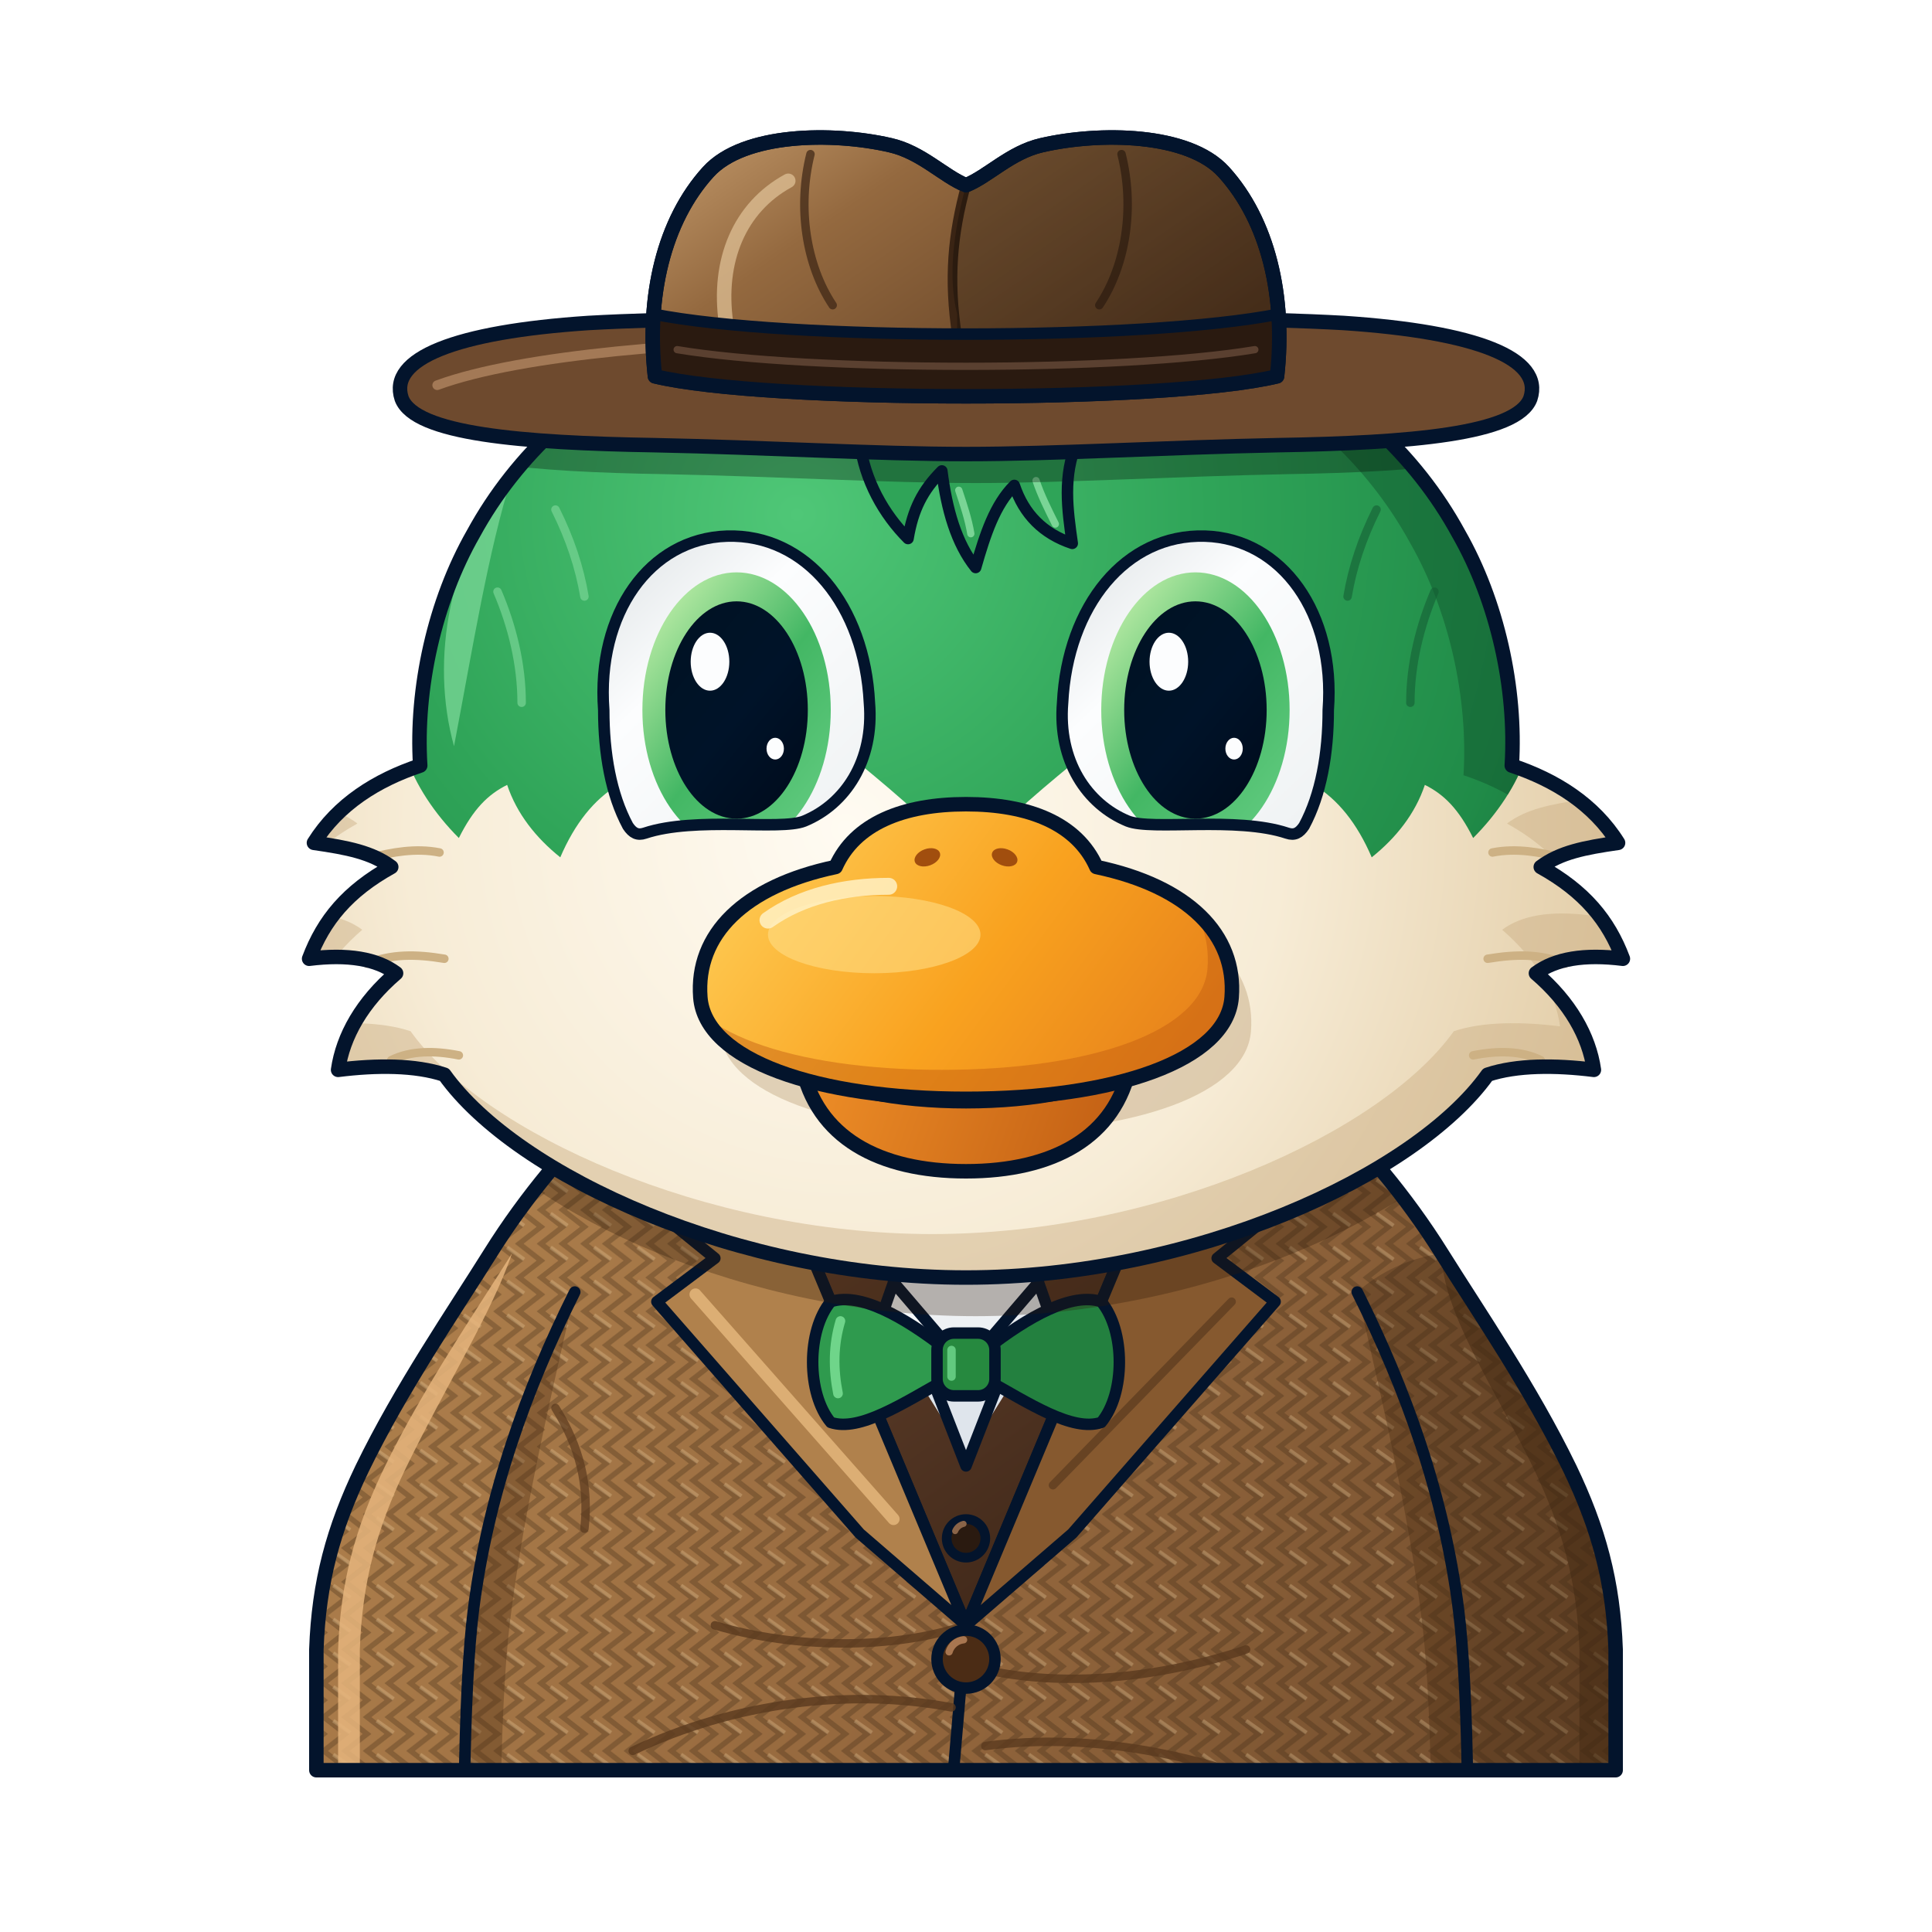
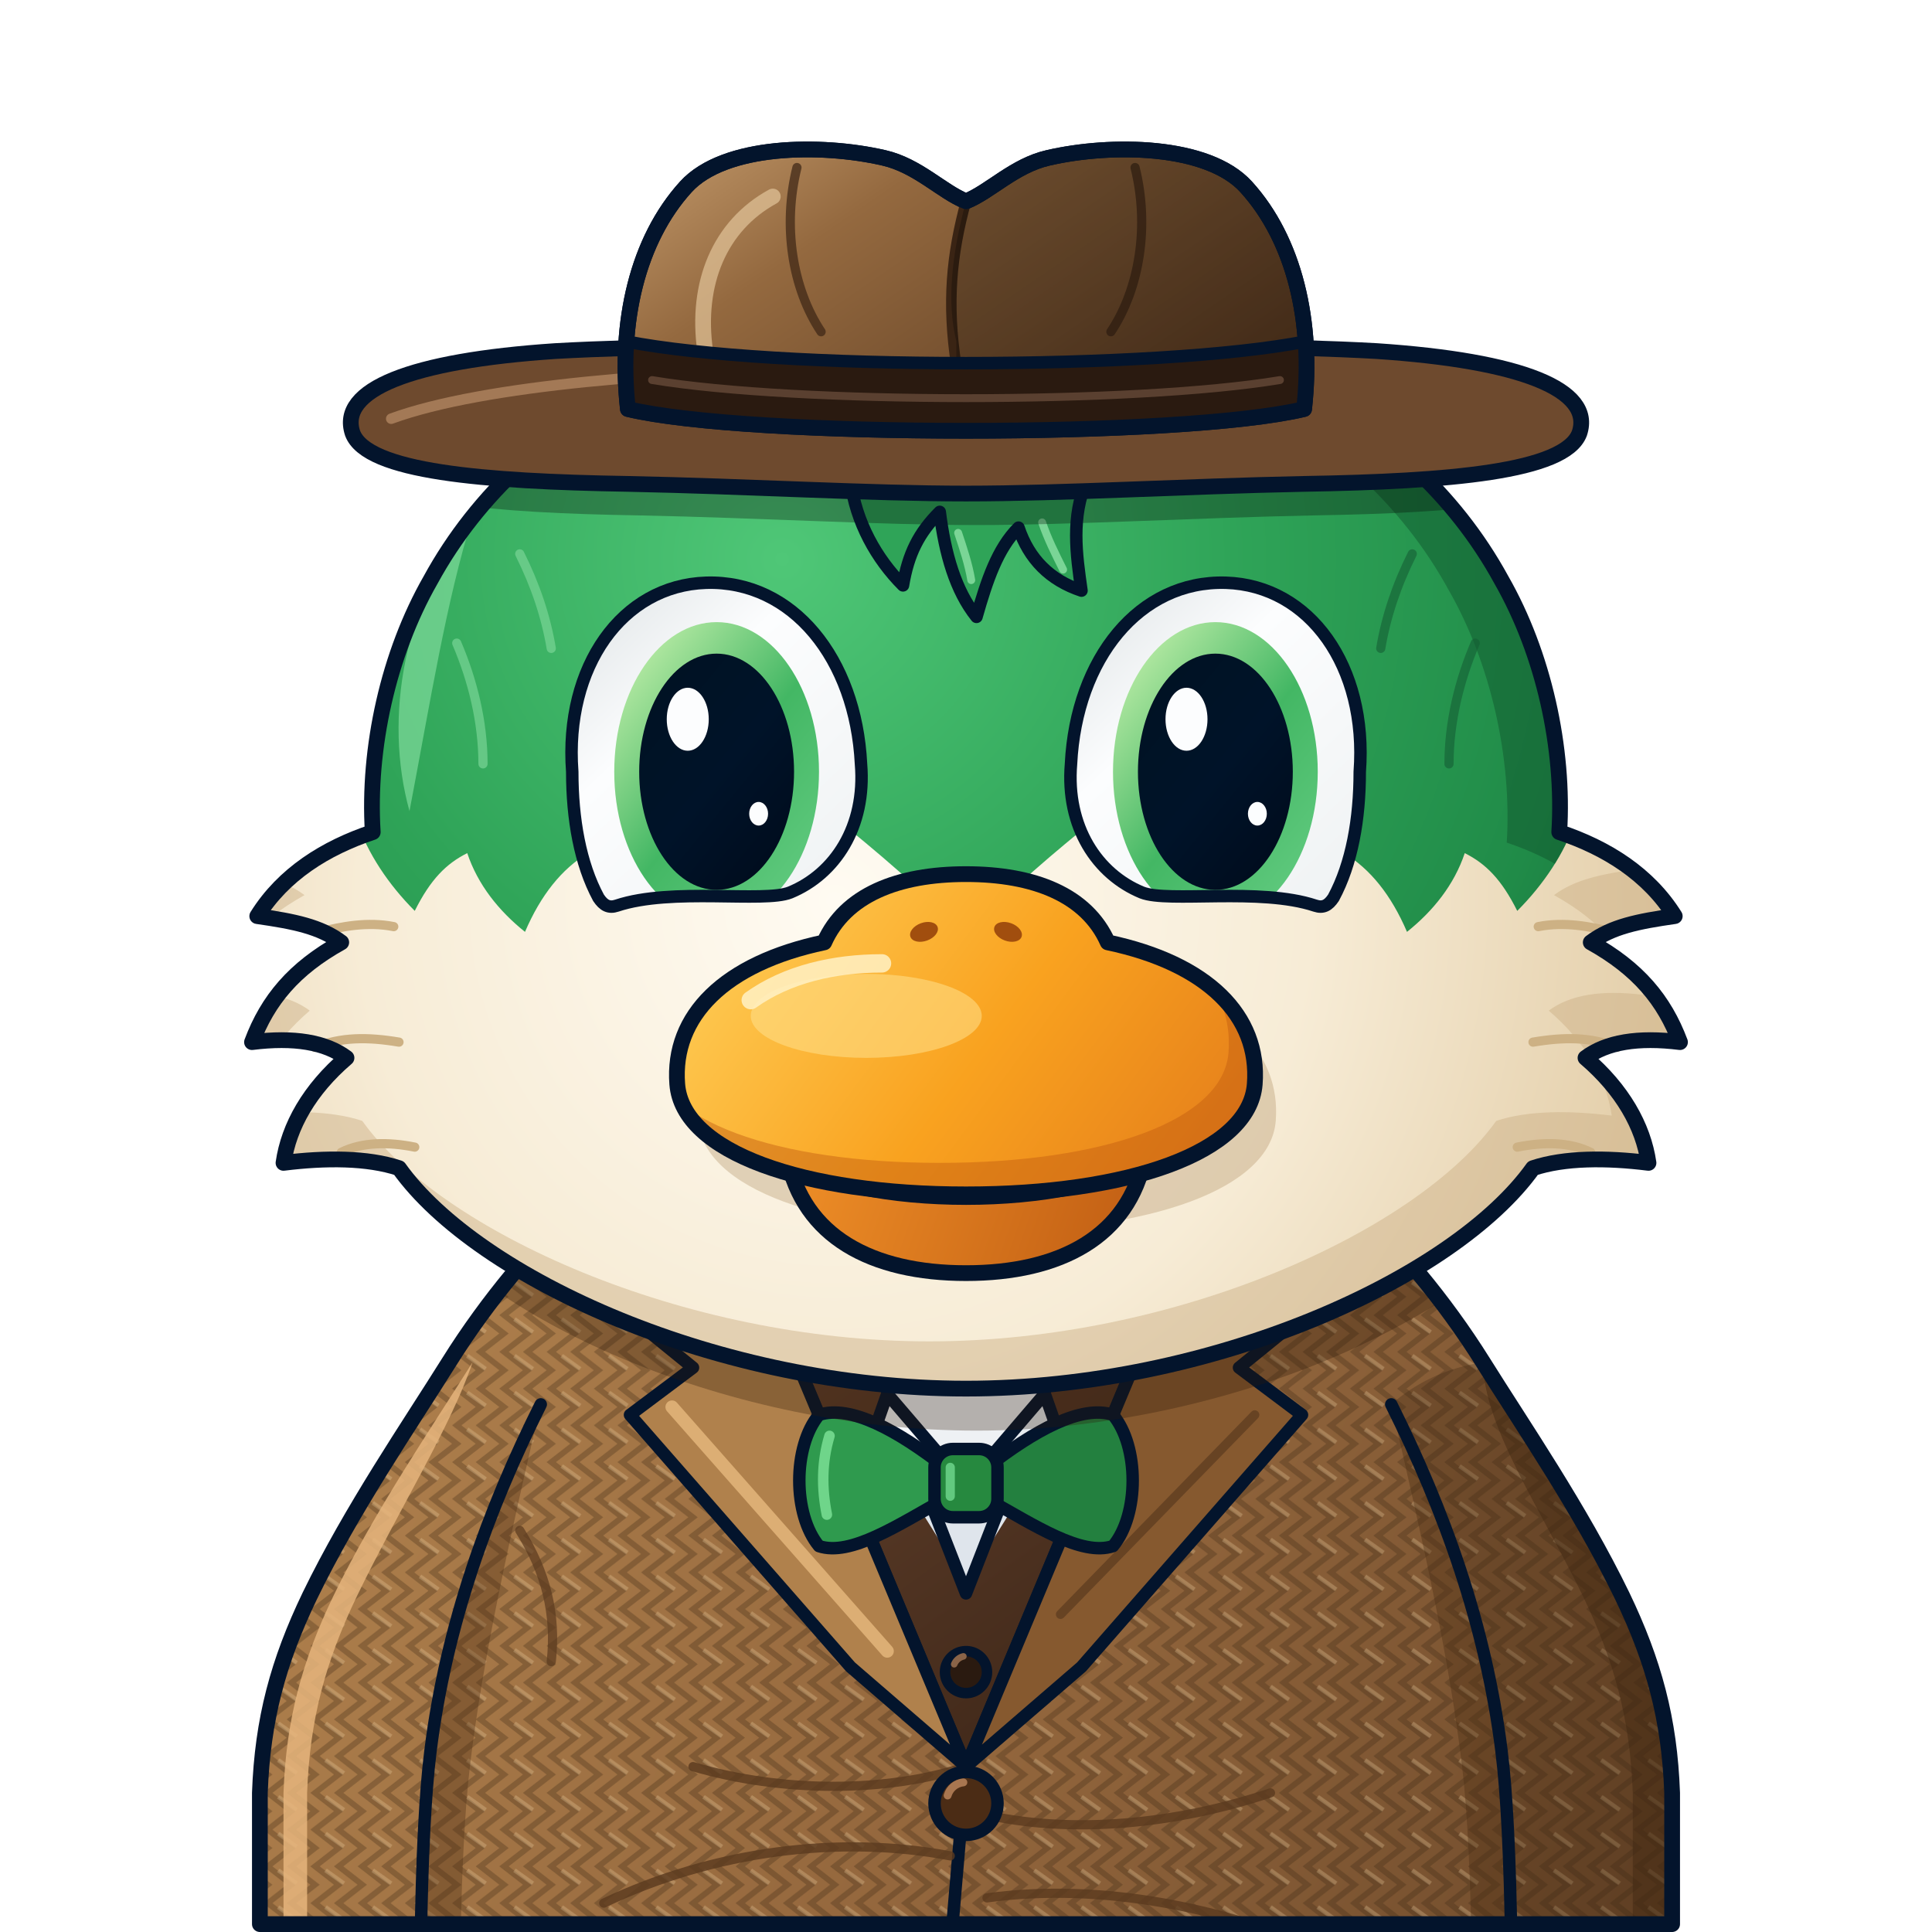
- <svg xmlns="http://www.w3.org/2000/svg" width="1000" height="1000" viewBox="100 17 800 800" role="img" aria-labelledby="icon-title icon-desc">
+ <svg xmlns="http://www.w3.org/2000/svg" width="1000" height="1000" viewBox="132 17 736 736" role="img" aria-labelledby="icon-title icon-desc">
  <defs>
    <linearGradient id="pupil" x1="0" y1="0" x2=".8" y2="1">
      <stop offset="0" stop-color="#001222" />
      <stop offset=".57" stop-color="#001329" />
      <stop offset="1" stop-color="#000c1d" />
    </linearGradient>
    <linearGradient id="eye-sclera" x1="0" y1="0" x2=".85" y2="1">
      <stop offset="0" stop-color="#dde2e4" />
      <stop offset=".4" stop-color="#fcfdfe" />
      <stop offset="1" stop-color="#f0f3f4" />
    </linearGradient>
    <linearGradient id="duck-iris" x1="0" y1="0" x2=".85" y2="1">
      <stop offset="0" stop-color="#d4f7b4" />
      <stop offset=".56" stop-color="#43b764" />
      <stop offset="1" stop-color="#62cb80" />
    </linearGradient>
    <linearGradient id="bill-orange" x1="400" y1="352" x2="600" y2="500" gradientUnits="userSpaceOnUse">
      <stop offset="0" stop-color="#ffd05a" />
      <stop offset=".5" stop-color="#f9a21f" />
      <stop offset="1" stop-color="#e0761a" />
    </linearGradient>
    <linearGradient id="lower-bill" x1="440" y1="460" x2="560" y2="502" gradientUnits="userSpaceOnUse">
      <stop offset="0" stop-color="#ec8c26" />
      <stop offset="1" stop-color="#c25f14" />
    </linearGradient>
    <linearGradient id="felt" x1="0" y1="0" x2="1" y2=".6">
      <stop offset="0" stop-color="#c39a6c" />
      <stop offset=".35" stop-color="#94693f" />
      <stop offset="1" stop-color="#5c3c22" />
    </linearGradient>
    <linearGradient id="tweed" x1="240" y1="480" x2="760" y2="760" gradientUnits="userSpaceOnUse">
      <stop offset="0" stop-color="#b3844f" />
      <stop offset=".55" stop-color="#94673d" />
      <stop offset="1" stop-color="#6e4a2b" />
    </linearGradient>
    <linearGradient id="waistcoat" x1="420" y1="470" x2="580" y2="690" gradientUnits="userSpaceOnUse">
      <stop offset="0" stop-color="#6a4630" />
      <stop offset="1" stop-color="#3a2416" />
    </linearGradient>
    <radialGradient id="feathers" cx="430" cy="230" r="380" gradientUnits="userSpaceOnUse">
      <stop offset="0" stop-color="#4fc777" />
      <stop offset=".45" stop-color="#2fa458" />
      <stop offset=".8" stop-color="#208b48" />
      <stop offset="1" stop-color="#166c3a" />
    </radialGradient>
    <radialGradient id="cream" cx="450" cy="360" r="330" gradientUnits="userSpaceOnUse">
      <stop offset="0" stop-color="#fffbf2" />
      <stop offset=".55" stop-color="#f7ecd6" />
      <stop offset="1" stop-color="#e2cca6" />
    </radialGradient>
    <pattern id="herring" width="18" height="14" patternUnits="userSpaceOnUse">
      <path d="M -18 -14 L -9 -7 L -18 0 L -9 7 L -18 14 L -9 21 L -18 28 M -9 -14 L 0 -7 L -9 0 L 0 7 L -9 14 L 0 21 L -9 28 M 0 -14 L 9 -7 L 0 0 L 9 7 L 0 14 L 9 21 L 0 28 M 9 -14 L 18 -7 L 9 0 L 18 7 L 9 14 L 18 21 L 9 28 M 18 -14 L 27 -7 L 18 0 L 27 7 L 18 14 L 27 21 L 18 28" fill="none" stroke="#3f2814" stroke-linecap="butt" stroke-linejoin="miter" stroke-opacity=".3" stroke-width="2.2" />
      <path d="M 4 1.5 L 11 6.5" fill="none" stroke="#f0d2a6" stroke-linecap="butt" stroke-opacity=".28" stroke-width="1.6" />
    </pattern>
    <clipPath id="head-clip">
      <path d="M 500 136 C 590 136 668 172 704 238 C 720 266 728 302 726 334 C 744 340 760 350 770 366 C 756 368 746 370 738 376 C 756 386 766 398 772 414 C 756 412 744 414 736 420 C 750 432 758 446 760 460 C 744 458 728 458 716 462 C 686 504 594 546 500 546 C 406 546 314 504 284 462 C 272 458 256 458 240 460 C 242 446 250 432 264 420 C 256 414 244 412 228 414 C 234 398 244 386 262 376 C 254 370 244 368 230 366 C 240 350 256 340 274 334 C 272 302 280 266 296 238 C 332 172 410 136 500 136 Z" />
    </clipPath>
    <clipPath id="body-clip">
      <path d="M 352 476 C 336 491 318 512 303 536 C 288 560 266 592 250 625 C 238 650 232 672 231 700 L 231 750 L 769 750 L 769 700 C 768 672 762 650 750 625 C 734 592 712 560 697 536 C 682 512 664 491 648 476 Z" />
    </clipPath>
    <clipPath id="green-clip">
      <path d="M 500 100 C 650 100 800 100 800 330 C 780 330 750 330 732 330 C 728 342 720 354 710 364 C 704 352 698 346 690 342 C 686 354 678 364 668 372 C 662 358 654 348 644 342 C 610 338 576 334 548 330 C 536 340 516 356 500 374 C 484 356 464 340 452 330 C 424 334 390 338 356 342 C 346 348 338 358 332 372 C 322 364 314 354 310 342 C 302 346 296 352 290 364 C 280 354 272 342 268 330 C 250 330 220 330 200 330 C 200 100 350 100 500 100 Z" />
    </clipPath>
    <clipPath id="bill-clip">
      <path d="M 500 350 C 526 350 546 358 554 376 C 592 384 612 404 610 430 C 608 456 562 472 500 472 C 438 472 392 456 390 430 C 388 404 408 384 446 376 C 454 358 474 350 500 350 Z" />
    </clipPath>
    <clipPath id="tuft-clip">
      <path d="M 456 200 C 458 216 466 230 476 240 C 478 228 482 220 490 212 C 492 228 496 242 504 252 C 508 238 512 226 520 218 C 524 230 532 238 544 242 C 542 228 540 214 546 200 Z" />
    </clipPath>
    <clipPath id="crown-clip">
      <path d="M 371.2 172.82 C 367.52 139.7 374.88 108.42 393.28 88.18 C 408 71.99 444.8 71.62 468.72 77.14 C 481.6 80.08 490.8 90.02 500 93.7 C 509.2 90.02 518.4 80.08 531.28 77.14 C 555.2 71.62 592 71.99 606.72 88.18 C 625.12 108.42 632.48 139.7 628.8 172.82 C 582.8 183.86 417.2 183.86 371.2 172.82 Z" />
    </clipPath>
  </defs>
  <g stroke="#03142c" stroke-linecap="round" stroke-linejoin="round" stroke-width="6">
    <g id="body">
      <g id="outfit-body" clip-path="url(#body-clip)">
        <rect x="200" y="460" width="600" height="300" fill="url(#tweed)" stroke="none" />
        <rect x="200" y="460" width="600" height="300" fill="url(#herring)" stroke="none" />
        <g stroke="none">
          <path d="M 697 536 C 712 560 734 592 750 625 C 762 650 768 672 769 700 L 769 900 L 707 900 C 709 780 708 716 704 684 C 698 636 682 592 662 552 C 671 544 683 538 697 536 Z" opacity=".3" fill="#3e2510" />
          <path d="M 312 536 C 297 560 275 592 259 625 C 247 650 241 672 240 700 L 240 900 L 249 900 L 249 700 C 250 672 256 650 268 625 C 284 592 304 560 312 536 Z" opacity=".85" fill="#e6b57c" />
          <path d="M 697 536 C 724 560 746 592 762 625 C 774 650 780 672 781 700 L 781 900 L 754 900 L 754 700 C 753 672 747 650 735 625 C 719 592 697 560 697 536 Z" opacity=".45" fill="#3e2510" />
          <path d="M 338 552 C 318 592 302 636 296 684 C 292 716 291 780 293 900 L 308 900 C 306 790 307 724 311 690 C 316 648 326 604 338 552 Z" opacity=".35" fill="#4a2c12" />
          <path d="M 662 552 C 682 592 698 636 704 684 C 708 716 709 780 707 900 L 692 900 C 694 790 693 724 689 690 C 684 648 674 604 662 552 Z" opacity=".38" fill="#4a2c12" />
        </g>
        <path d="M 404 460 L 500 690 L 596 460 Z" fill="url(#waistcoat)" stroke="none" />
        <path d="M 440 470 L 500 624 L 560 470 Z" fill="#eef1f4" stroke="none" />
        <path d="M 500 620 L 470 572 L 490 568 L 500 588 L 510 568 L 530 572 Z" fill="#dfe5ec" stroke="none" />
        <path d="M 440 470 L 500 624 L 560 470" fill="none" stroke-width="4.75" />
        <circle cx="500" cy="654" r="8" fill="#2a1a10" stroke-width="4" />
        <path d="M 495.5 651 A 5 5 0 0 1 499 648" fill="none" stroke="#8a6448" stroke-width="2.5" />
        <path d="M 404 460 L 500 690 L 596 460" fill="none" stroke-width="4.75" />
        <path d="M 500 690 L 494 760" fill="none" stroke-width="4.75" />
        <path d="M 500 690 C 470 700 430 700 396 690 M 494 724 C 452 716 404 722 362 742 M 506 708 C 540 716 580 712 616 700 M 508 740 C 552 734 598 744 636 760" fill="none" stroke="#5a3a1f" stroke-opacity=".8" stroke-width="3.5" />
        <path d="M 330 600 C 340 616 344 632 342 650" fill="none" stroke="#5a3a1f" stroke-opacity=".7" stroke-width="3.5" />
        <path d="M 408 470 L 500 690 L 456 652 L 372 556 L 396 538 L 364 512 L 352 470 Z" fill="#b0814c" stroke-width="4.75" />
        <path d="M 388 553 L 470 646" fill="none" stroke="#dcae74" stroke-width="5" />
        <path d="M 592 470 L 500 690 L 544 652 L 628 556 L 604 538 L 636 512 L 648 470 Z" fill="#86592f" stroke-width="4.75" />
        <path d="M 536 632 L 610 556" fill="none" stroke="#5a3a1f" stroke-opacity=".7" stroke-width="3.5" />
        <circle cx="500" cy="704" r="12" fill="#4b2c15" stroke-width="4.75" />
        <path d="M 493 701 A 7 7 0 0 1 499 696" fill="none" stroke="#a87650" stroke-width="3" />
        <path d="M 338 552 C 318 592 302 636 296 684 C 292 716 291 780 293 900" fill="none" stroke-width="4.75" />
        <path d="M 662 552 C 682 592 698 636 704 684 C 708 716 709 780 707 900" fill="none" stroke-width="4.75" />
        <path d="M 470 548 L 456 588 L 494 576 Z" fill="#f7f9fb" stroke-width="4.75" />
        <path d="M 530 548 L 544 588 L 506 576 Z" fill="#e6ebf0" stroke-width="4.75" />
        <g id="bow-tie">
          <path d="M 492 576 C 474 562 456 552 444 556 C 434 568 434 594 444 606 C 456 610 474 598 492 588 Z" fill="#2f9a4e" stroke-width="4.75" />
          <path d="M 508 576 C 526 562 544 552 556 556 C 566 568 566 594 556 606 C 544 610 526 598 508 588 Z" fill="#23803f" stroke-width="4.75" />
          <path d="M 448 564 C 445 574 445 584 447 594" fill="none" stroke="#6fd58a" stroke-width="4" />
          <rect x="488" y="569" width="24" height="26" rx="7" fill="#26893f" stroke-width="4.75" />
          <path d="M 494 576 L 494 587" fill="none" stroke="#62c97f" stroke-width="3.5" />
        </g>
        <path d="M 504 152 C 594 152 672 188 708 254 C 724 282 732 318 730 350 C 748 356 764 366 774 382 C 760 384 750 386 742 392 C 760 402 770 414 776 430 C 760 428 748 430 740 436 C 754 448 762 462 764 476 C 748 474 732 474 720 478 C 690 520 598 562 504 562 C 410 562 318 520 288 478 C 276 474 260 474 244 476 C 246 462 254 448 268 436 C 260 430 248 428 232 430 C 238 414 248 402 266 392 C 258 386 248 384 234 382 C 244 366 260 356 278 350 C 276 318 284 282 300 254 C 336 188 414 152 504 152 Z" opacity=".3" fill="#2c1606" stroke="none" />
      </g>
      <path d="M 352 476 C 336 491 318 512 303 536 C 288 560 266 592 250 625 C 238 650 232 672 231 700 L 231 750 L 769 750 L 769 700 C 768 672 762 650 750 625 C 734 592 712 560 697 536 C 682 512 664 491 648 476 Z" fill="none" />
    </g>
    <g id="head">
      <path d="M 500 136 C 590 136 668 172 704 238 C 720 266 728 302 726 334 C 744 340 760 350 770 366 C 756 368 746 370 738 376 C 756 386 766 398 772 414 C 756 412 744 414 736 420 C 750 432 758 446 760 460 C 744 458 728 458 716 462 C 686 504 594 546 500 546 C 406 546 314 504 284 462 C 272 458 256 458 240 460 C 242 446 250 432 264 420 C 256 414 244 412 228 414 C 234 398 244 386 262 376 C 254 370 244 368 230 366 C 240 350 256 340 274 334 C 272 302 280 266 296 238 C 332 172 410 136 500 136 Z" fill="url(#cream)" stroke="none" />
      <g stroke="none" clip-path="url(#head-clip)">
        <path d="M 200 560 L 800 560 L 800 100 L 200 100 Z M 486 118 C 576 118 654 154 690 220 C 706 248 714 284 712 316 C 730 322 746 332 756 348 C 742 350 732 352 724 358 C 742 368 752 380 758 396 C 742 394 730 396 722 402 C 736 414 744 428 746 442 C 730 440 714 440 702 444 C 672 486 580 528 486 528 C 392 528 300 486 270 444 C 258 440 242 440 226 442 C 228 428 236 414 250 402 C 242 396 230 394 214 396 C 220 380 230 368 248 358 C 240 352 230 350 216 348 C 226 332 242 322 260 316 C 258 284 266 248 282 220 C 318 154 396 118 486 118 Z" opacity=".45" fill="#c9ad82" fill-rule="evenodd" />
        <path d="M 508 364 C 534 364 554 372 562 390 C 600 398 620 418 618 444 C 616 470 570 486 508 486 C 446 486 400 470 398 444 C 396 418 416 398 454 390 C 462 372 482 364 508 364 Z" opacity=".3" fill="#a5814f" />
        <path d="M 500 100 C 650 100 800 100 800 330 C 780 330 750 330 732 330 C 728 342 720 354 710 364 C 704 352 698 346 690 342 C 686 354 678 364 668 372 C 662 358 654 348 644 342 C 610 338 576 334 548 330 C 536 340 516 356 500 374 C 484 356 464 340 452 330 C 424 334 390 338 356 342 C 346 348 338 358 332 372 C 322 364 314 354 310 342 C 302 346 296 352 290 364 C 280 354 272 342 268 330 C 250 330 220 330 200 330 C 200 100 350 100 500 100 Z" fill="url(#feathers)" />
        <g clip-path="url(#green-clip)">
          <path d="M 200 560 L 800 560 L 800 100 L 200 100 Z M 480 140 C 570 140 648 176 684 242 C 700 270 708 306 706 338 C 724 344 740 354 750 370 C 736 372 726 374 718 380 C 736 390 746 402 752 418 C 736 416 724 418 716 424 C 730 436 738 450 740 464 C 724 462 708 462 696 466 C 666 508 574 550 480 550 C 386 550 294 508 264 466 C 252 462 236 462 220 464 C 222 450 230 436 244 424 C 236 418 224 416 208 418 C 214 402 224 390 242 380 C 234 374 224 372 210 370 C 220 354 236 344 254 338 C 252 306 260 270 276 242 C 312 176 390 140 480 140 Z" opacity=".45" fill="#0e4f2a" fill-rule="evenodd" />
        </g>
        <path d="M 288 326 C 278 290 286 246 312 214 C 302 246 296 284 288 326 Z" opacity=".8" fill="#76d593" />
        <path d="M 270.32 194.02 C 264.8 177.46 292.4 166.42 347.6 162.74 C 412 159.06 596 159.06 660.4 162.74 C 715.6 166.42 743.2 177.46 737.68 194.02 C 732.16 208.74 688 212.42 632.8 213.34 C 586.8 214.26 540.8 217.02 504 217.02 C 467.2 217.02 421.2 214.26 375.2 213.34 C 320 212.42 275.84 208.74 270.32 194.02 Z" opacity=".3" fill="#000" />
      </g>
      <g fill="none" stroke-width="3.5">
        <path d="M 254 372 C 262 370 272 368 282 370 M 252 416 C 262 412 272 412 284 414 M 262 456 C 270 452 280 452 290 454 M 746 372 C 738 370 728 368 718 370 M 748 416 C 738 412 728 412 716 414 M 738 456 C 730 452 720 452 710 454" stroke="#cdb184" />
        <path d="M 306 262 C 312 276 316 292 316 308 M 330 228 C 336 240 340 252 342 264" stroke="#7ad596" stroke-opacity=".7" />
        <path d="M 694 262 C 688 276 684 292 684 308 M 670 228 C 664 240 660 252 658 264" stroke="#145e35" stroke-opacity=".6" />
      </g>
      <g id="eyes">
        <g id="left-eye">
          <clipPath id="left-eye-aperture">
            <path d="M 350 311 C 347 271 369 240 401 239 C 434 238 458 268 460 308 C 462 332 450 350 433 357 C 423 361 388 355 367 362 C 364 363 362 362 360 359 C 353 346 350 329 350 311 Z" />
          </clipPath>
          <path d="M 350 311 C 347 271 369 240 401 239 C 434 238 458 268 460 308 C 462 332 450 350 433 357 C 423 361 388 355 367 362 C 364 363 362 362 360 359 C 353 346 350 329 350 311 Z" fill="url(#eye-sclera)" stroke="none" />
          <g stroke="none" clip-path="url(#left-eye-aperture)">
            <path d="M 366 311 A 39 57 0 1 0 444 311 A 39 57 0 1 0 366 311 Z" fill="url(#duck-iris)" />
            <path d="M 375.5 311 A 29.5 45 0 1 0 434.5 311 A 29.5 45 0 1 0 375.5 311 Z" fill="url(#pupil)" />
            <ellipse cx="394" cy="291" rx="8" ry="12" fill="#fcfdfe" />
            <ellipse cx="421" cy="327" rx="3.6" ry="4.5" fill="#fcfdfe" />
          </g>
          <path d="M 350 311 C 347 271 369 240 401 239 C 434 238 458 268 460 308 C 462 332 450 350 433 357 C 423 361 388 355 367 362 C 364 363 362 362 360 359 C 353 346 350 329 350 311 Z" fill="none" stroke-width="4.75" />
        </g>
        <g id="right-eye">
          <clipPath id="right-eye-aperture">
            <path d="M 650 311 C 653 271 631 240 599 239 C 566 238 542 268 540 308 C 538 332 550 350 567 357 C 577 361 612 355 633 362 C 636 363 638 362 640 359 C 647 346 650 329 650 311 Z" />
          </clipPath>
          <path d="M 650 311 C 653 271 631 240 599 239 C 566 238 542 268 540 308 C 538 332 550 350 567 357 C 577 361 612 355 633 362 C 636 363 638 362 640 359 C 647 346 650 329 650 311 Z" fill="url(#eye-sclera)" stroke="none" />
          <g stroke="none" clip-path="url(#right-eye-aperture)">
            <path d="M 556 311 A 39 57 0 1 0 634 311 A 39 57 0 1 0 556 311 Z" fill="url(#duck-iris)" />
            <path d="M 565.5 311 A 29.5 45 0 1 0 624.5 311 A 29.5 45 0 1 0 565.5 311 Z" fill="url(#pupil)" />
            <ellipse cx="584" cy="291" rx="8" ry="12" fill="#fcfdfe" />
            <ellipse cx="611" cy="327" rx="3.6" ry="4.5" fill="#fcfdfe" />
          </g>
          <path d="M 650 311 C 653 271 631 240 599 239 C 566 238 542 268 540 308 C 538 332 550 350 567 357 C 577 361 612 355 633 362 C 636 363 638 362 640 359 C 647 346 650 329 650 311 Z" fill="none" stroke-width="4.75" />
        </g>
      </g>
      <g id="bill">
        <path d="M 432 458 C 456 478 544 478 568 458 C 562 488 536 502 500 502 C 464 502 438 488 432 458 Z" fill="url(#lower-bill)" />
        <path d="M 500 350 C 526 350 546 358 554 376 C 592 384 612 404 610 430 C 608 456 562 472 500 472 C 438 472 392 456 390 430 C 388 404 408 384 446 376 C 454 358 474 350 500 350 Z" fill="url(#bill-orange)" stroke="none" />
        <g stroke="none" clip-path="url(#bill-clip)">
          <path d="M 380 340 L 620 340 L 620 480 L 380 480 Z M 490 338 C 516 338 536 346 544 364 C 582 372 602 392 600 418 C 598 444 552 460 490 460 C 428 460 382 444 380 418 C 378 392 398 372 436 364 C 444 346 464 338 490 338 Z" opacity=".45" fill="#c25a10" fill-rule="evenodd" />
          <ellipse cx="462" cy="404" rx="44" ry="16" opacity=".55" fill="#ffe08a" />
        </g>
        <path d="M 418 398 C 432 388 450 384 468 384" fill="none" stroke="#fff1c4" stroke-opacity=".85" stroke-width="7" />
        <ellipse cx="484" cy="372" rx="5.5" ry="3.5" fill="#a14e0e" stroke="none" transform="rotate(-20 484 372)" />
        <ellipse cx="516" cy="372" rx="5.5" ry="3.5" fill="#a14e0e" stroke="none" transform="rotate(20 516 372)" />
        <path d="M 500 350 C 526 350 546 358 554 376 C 592 384 612 404 610 430 C 608 456 562 472 500 472 C 438 472 392 456 390 430 C 388 404 408 384 446 376 C 454 358 474 350 500 350 Z" fill="none" />
      </g>
      <path d="M 500 136 C 590 136 668 172 704 238 C 720 266 728 302 726 334 C 744 340 760 350 770 366 C 756 368 746 370 738 376 C 756 386 766 398 772 414 C 756 412 744 414 736 420 C 750 432 758 446 760 460 C 744 458 728 458 716 462 C 686 504 594 546 500 546 C 406 546 314 504 284 462 C 272 458 256 458 240 460 C 242 446 250 432 264 420 C 256 414 244 412 228 414 C 234 398 244 386 262 376 C 254 370 244 368 230 366 C 240 350 256 340 274 334 C 272 302 280 266 296 238 C 332 172 410 136 500 136 Z" fill="none" />
      <path d="M 456 200 C 458 216 466 230 476 240 C 478 228 482 220 490 212 C 492 228 496 242 504 252 C 508 238 512 226 520 218 C 524 230 532 238 544 242 C 542 228 540 214 546 200 Z" fill="#2fa458" stroke="none" />
      <g stroke="none" clip-path="url(#tuft-clip)">
        <path d="M 497 220 C 499 226 501 232 502 238 M 529 216 C 531 222 534 228 537 234" fill="none" stroke="#7ad596" stroke-width="3" />
        <path d="M 270.32 194.02 C 264.8 177.46 292.4 166.42 347.6 162.74 C 412 159.06 596 159.06 660.4 162.74 C 715.6 166.42 743.2 177.46 737.68 194.02 C 732.16 208.74 688 212.42 632.8 213.34 C 586.8 214.26 540.8 217.02 504 217.02 C 467.2 217.02 421.2 214.26 375.2 213.34 C 320 212.42 275.84 208.74 270.32 194.02 Z" opacity=".3" fill="#000" />
      </g>
      <path d="M 456 200 C 458 216 466 230 476 240 C 478 228 482 220 490 212 C 492 228 496 242 504 252 C 508 238 512 226 520 218 C 524 230 532 238 544 242 C 542 228 540 214 546 200 Z" fill="none" stroke-width="4.75" />
    </g>
    <g id="fedora">
      <path d="M 266.32 182.02 C 260.8 165.46 288.4 154.42 343.6 150.74 C 408 147.06 592 147.06 656.4 150.74 C 711.6 154.42 739.2 165.46 733.68 182.02 C 728.16 196.74 684 200.42 628.8 201.34 C 582.8 202.26 536.8 205.02 500 205.02 C 463.2 205.02 417.2 202.26 371.2 201.34 C 316 200.42 271.84 196.74 266.32 182.02 Z" fill="#6e4a2e" />
      <path d="M 281.04 176.5 C 316 163.62 389.6 158.1 444.8 158.1" opacity=".8" fill="none" stroke="#b08560" stroke-width="4" />
      <path d="M 371.2 172.82 C 367.52 139.7 374.88 108.42 393.28 88.18 C 408 71.99 444.8 71.62 468.72 77.14 C 481.6 80.08 490.8 90.02 500 93.7 C 509.2 90.02 518.4 80.08 531.28 77.14 C 555.2 71.62 592 71.99 606.72 88.18 C 625.12 108.42 632.48 139.7 628.8 172.82 C 582.8 183.86 417.2 183.86 371.2 172.82 Z" fill="url(#felt)" />
      <path d="M 500 93.7 C 494.48 113.94 492.64 132.34 496.32 156.26" fill="none" stroke="#3a2414" stroke-width="4" />
      <path d="M 435.6 80.82 C 430.08 102.9 433.76 126.82 444.8 143.38 M 564.4 80.82 C 569.92 102.9 566.24 126.82 555.2 143.38" opacity=".7" fill="none" stroke="#3a2414" stroke-width="3.5" />
      <path d="M 500 93.7 C 494.48 113.94 492.64 132.34 496.32 147.06 L 496.32 172.82 L 647.2 172.82 L 647.2 66.1 L 500 66.1 Z" opacity=".25" fill="#000" stroke="none" clip-path="url(#crown-clip)" />
      <path d="M 400.64 150.74 C 396.96 124.98 406.16 102.9 426.4 91.86" opacity=".7" fill="none" stroke="#e2c49a" stroke-width="6" />
      <path d="M 352.8 147.06 C 426.4 158.1 573.6 158.1 647.2 147.06 L 647.2 194.9 L 352.8 194.9 Z" fill="#2a1a10" stroke="none" clip-path="url(#crown-clip)" />
      <path d="M 370.56 147.06 C 426.4 158.1 573.6 158.1 629.44 147.06" fill="none" stroke-width="4.75" />
      <path d="M 380.4 161.78 C 435.6 170.98 564.4 170.98 619.6 161.78" fill="none" stroke="#5a4030" stroke-width="3" />
      <path d="M 371.2 172.82 C 367.52 139.7 374.88 108.42 393.28 88.18 C 408 71.99 444.8 71.62 468.72 77.14 C 481.6 80.08 490.8 90.02 500 93.7 C 509.2 90.02 518.4 80.08 531.28 77.14 C 555.2 71.62 592 71.99 606.72 88.18 C 625.12 108.42 632.48 139.7 628.8 172.82 C 582.8 183.86 417.2 183.86 371.2 172.82 Z" fill="none" />
    </g>
  </g>
</svg>
